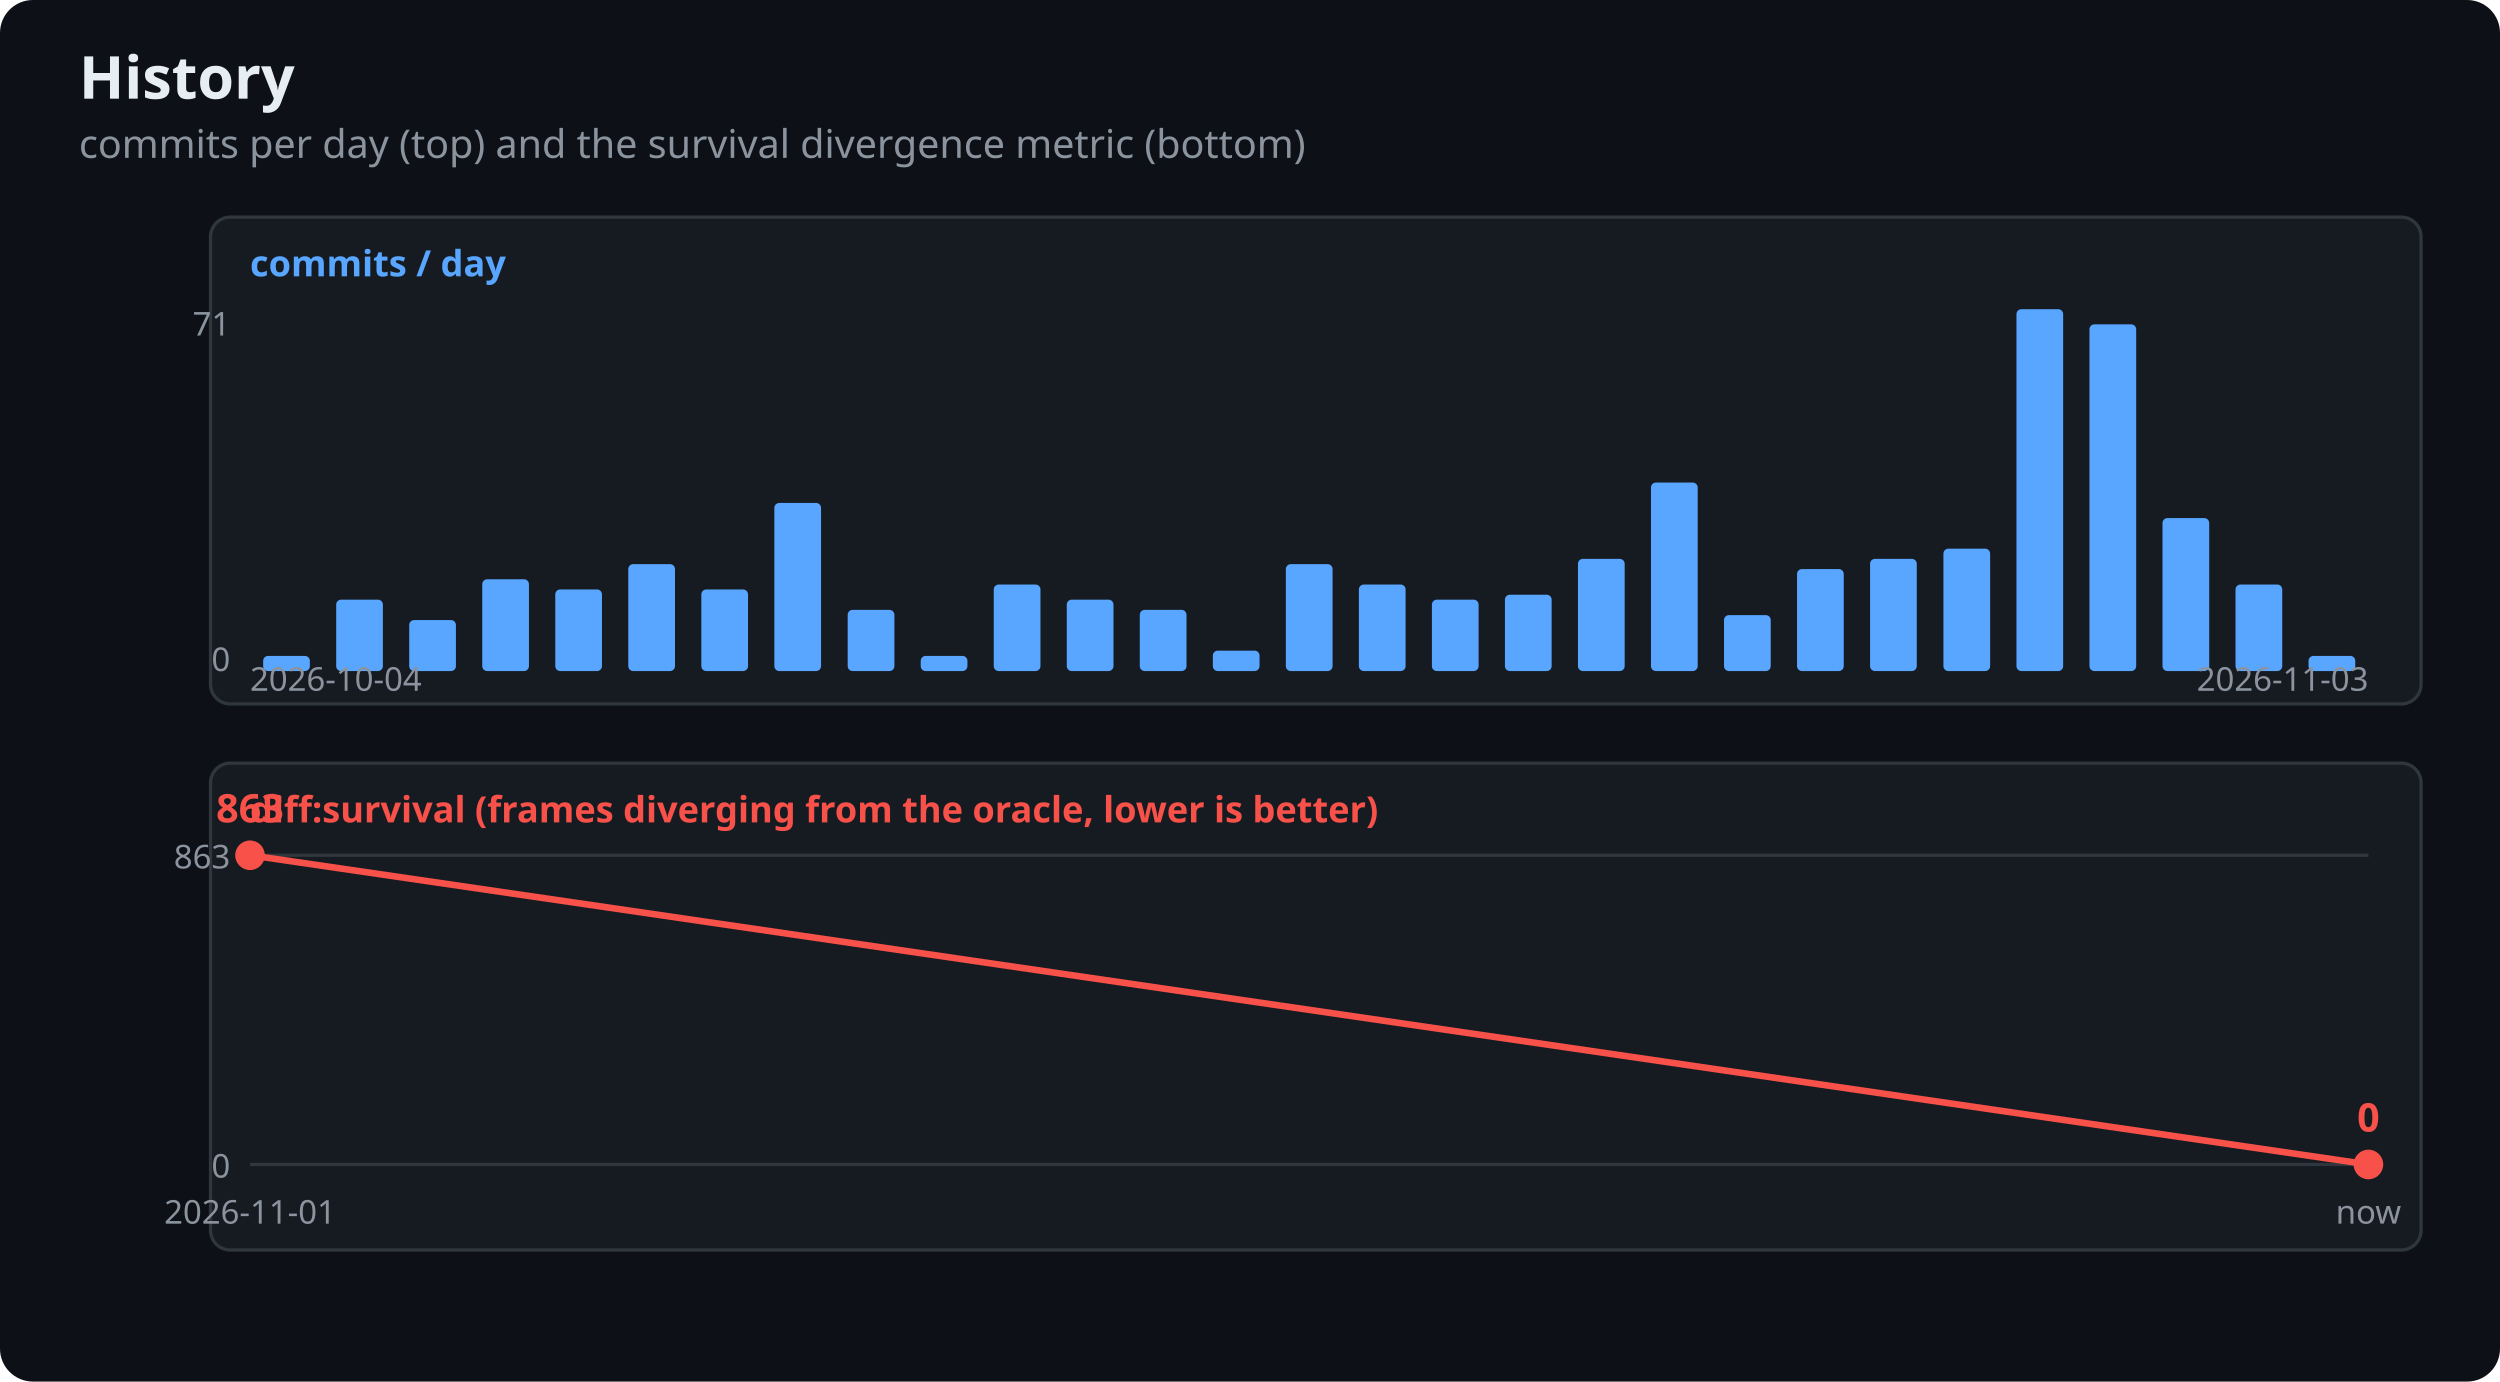
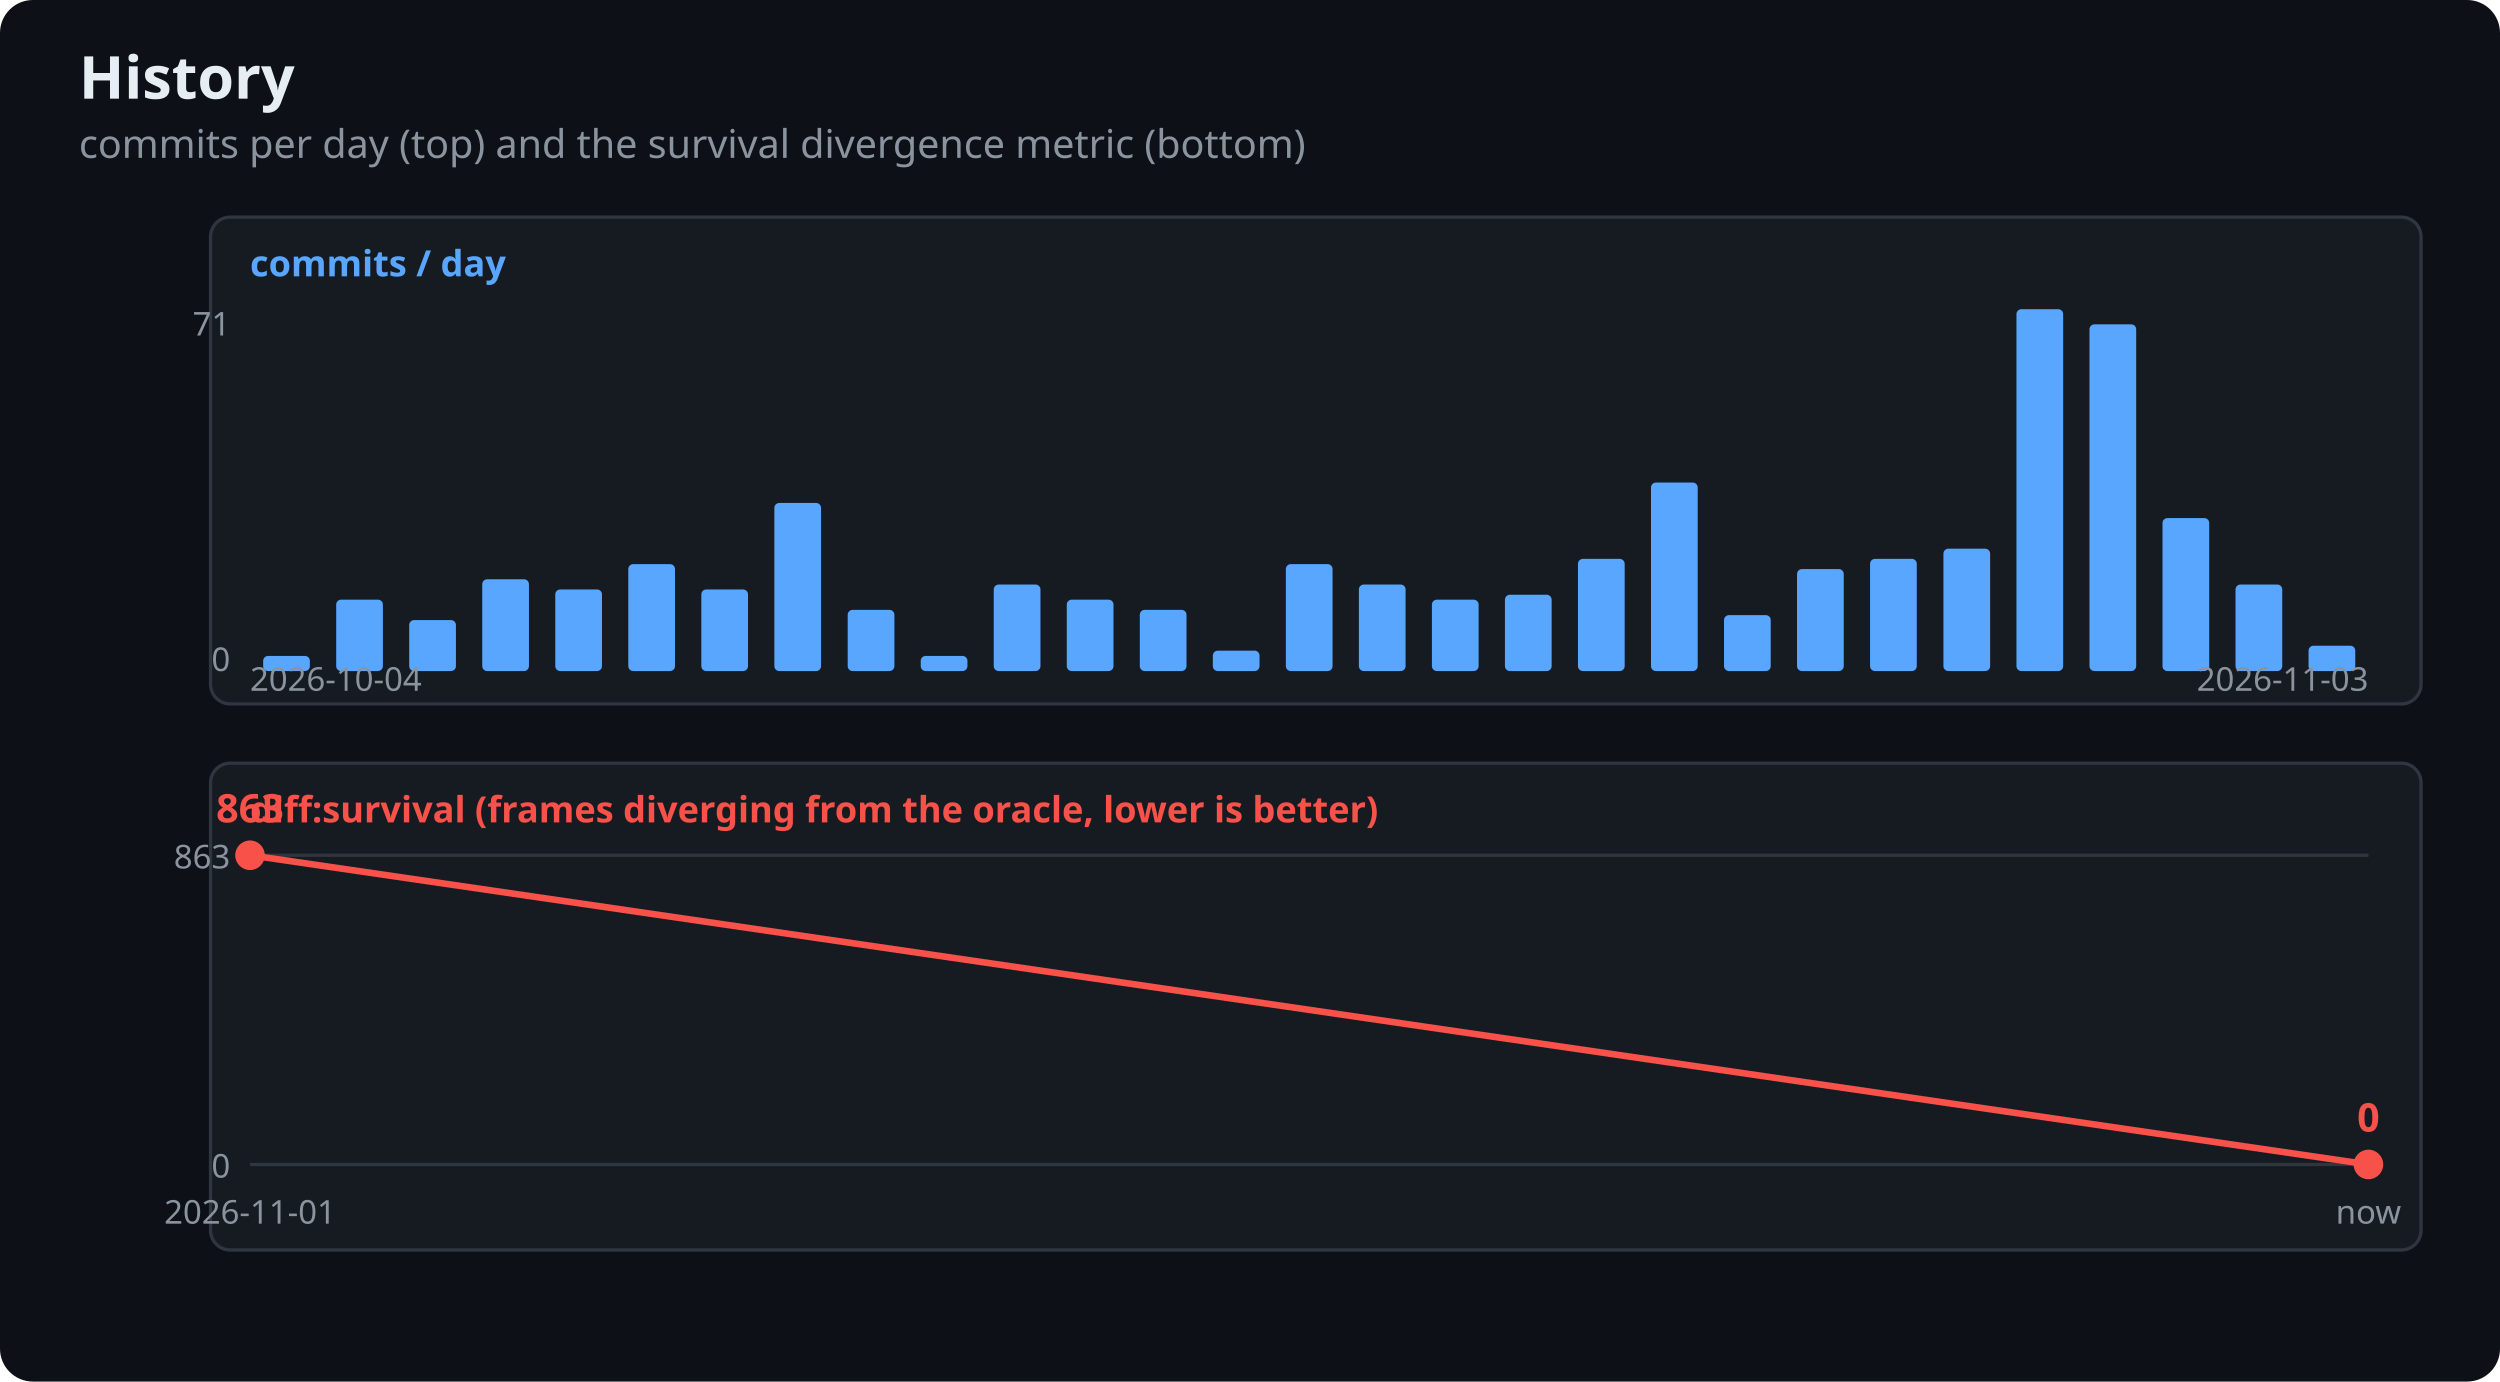
<svg xmlns="http://www.w3.org/2000/svg" width="760" height="420" viewBox="0 0 760 420" font-family="Segoe UI,Ubuntu,sans-serif">
  <rect width="760" height="420" rx="10" fill="#0d1117" />
  <text x="24" y="30" fill="#e6edf3" font-size="18" font-weight="600">History</text>
  <text x="24" y="48" fill="#8b949e" font-size="12">commits per day (top) and the survival divergence metric (bottom)</text>
  <rect x="64" y="66" width="672" height="148" fill="#161b22" stroke="#30363d" rx="6" />
  <text x="76" y="84" fill="#58a6ff" font-size="11" font-weight="600">commits / day</text>
  <rect x="80.0" y="199.4" width="14.2" height="4.6" fill="#58a6ff" rx="1.5" />
  <rect x="102.2" y="182.3" width="14.2" height="21.7" fill="#58a6ff" rx="1.5" />
  <rect x="124.4" y="188.5" width="14.2" height="15.5" fill="#58a6ff" rx="1.5" />
  <rect x="146.6" y="176.1" width="14.2" height="27.9" fill="#58a6ff" rx="1.5" />
  <rect x="168.8" y="179.2" width="14.2" height="24.8" fill="#58a6ff" rx="1.5" />
  <rect x="191.0" y="171.5" width="14.2" height="32.5" fill="#58a6ff" rx="1.5" />
  <rect x="213.2" y="179.2" width="14.2" height="24.8" fill="#58a6ff" rx="1.5" />
  <rect x="235.4" y="152.9" width="14.2" height="51.1" fill="#58a6ff" rx="1.5" />
  <rect x="257.7" y="185.4" width="14.2" height="18.6" fill="#58a6ff" rx="1.5" />
  <rect x="279.9" y="199.4" width="14.2" height="4.6" fill="#58a6ff" rx="1.5" />
  <rect x="302.1" y="177.7" width="14.2" height="26.3" fill="#58a6ff" rx="1.5" />
  <rect x="324.3" y="182.3" width="14.2" height="21.7" fill="#58a6ff" rx="1.5" />
  <rect x="346.5" y="185.4" width="14.2" height="18.6" fill="#58a6ff" rx="1.5" />
  <rect x="368.7" y="197.8" width="14.2" height="6.2" fill="#58a6ff" rx="1.5" />
  <rect x="390.9" y="171.5" width="14.2" height="32.5" fill="#58a6ff" rx="1.5" />
  <rect x="413.1" y="177.7" width="14.2" height="26.3" fill="#58a6ff" rx="1.5" />
  <rect x="435.3" y="182.3" width="14.2" height="21.7" fill="#58a6ff" rx="1.5" />
  <rect x="457.5" y="180.8" width="14.2" height="23.2" fill="#58a6ff" rx="1.5" />
  <rect x="479.7" y="169.9" width="14.2" height="34.1" fill="#58a6ff" rx="1.5" />
  <rect x="501.9" y="146.7" width="14.2" height="57.3" fill="#58a6ff" rx="1.5" />
  <rect x="524.1" y="187.0" width="14.2" height="17.0" fill="#58a6ff" rx="1.5" />
  <rect x="546.3" y="173.0" width="14.2" height="31.0" fill="#58a6ff" rx="1.5" />
  <rect x="568.5" y="169.9" width="14.2" height="34.1" fill="#58a6ff" rx="1.5" />
  <rect x="590.8" y="166.8" width="14.2" height="37.2" fill="#58a6ff" rx="1.5" />
  <rect x="613.0" y="94.0" width="14.2" height="110.0" fill="#58a6ff" rx="1.5" />
  <rect x="635.2" y="98.6" width="14.2" height="105.4" fill="#58a6ff" rx="1.5" />
  <rect x="657.4" y="157.5" width="14.2" height="46.5" fill="#58a6ff" rx="1.5" />
  <rect x="679.6" y="177.7" width="14.2" height="26.3" fill="#58a6ff" rx="1.5" />
-   <rect x="701.8" y="199.4" width="14.2" height="4.6" fill="#58a6ff" rx="1.5" />
+   <rect x="701.8" y="196.3" width="14.2" height="7.7" fill="#58a6ff" rx="1.5" />
  <text x="70" y="102" fill="#8b949e" font-size="10" text-anchor="end">71</text>
  <text x="70" y="204" fill="#8b949e" font-size="10" text-anchor="end">0</text>
  <text x="76" y="210" fill="#8b949e" font-size="10">2026-10-04</text>
  <text x="720" y="210" fill="#8b949e" font-size="10" text-anchor="end">2026-11-03</text>
  <rect x="64" y="232" width="672" height="148" fill="#161b22" stroke="#30363d" rx="6" />
  <text x="76" y="250" fill="#f85149" font-size="11" font-weight="600">diff:survival (frames diverging from the oracle, lower is better)</text>
  <line x1="76" y1="354.0" x2="720" y2="354.0" stroke="#30363d" stroke-width="1" />
  <text x="70" y="358.0" fill="#8b949e" font-size="10" text-anchor="end">0</text>
  <line x1="76" y1="260.0" x2="720" y2="260.0" stroke="#30363d" stroke-width="1" />
  <text x="70" y="264.0" fill="#8b949e" font-size="10" text-anchor="end">863</text>
  <circle cx="76.0" cy="260.0" r="4.5" fill="#f85149" />
  <text x="76.0" y="250.0" fill="#f85149" font-size="12" font-weight="600" text-anchor="middle">863</text>
  <text x="76.0" y="372" fill="#8b949e" font-size="10" text-anchor="middle">2026-11-01</text>
  <circle cx="720.0" cy="354.0" r="4.5" fill="#f85149" />
  <text x="720.0" y="344.0" fill="#f85149" font-size="12" font-weight="600" text-anchor="middle">0</text>
  <text x="720.0" y="372" fill="#8b949e" font-size="10" text-anchor="middle">now</text>
  <polyline points="76.0,260.0 720.0,354.0" fill="none" stroke="#f85149" stroke-width="2" />
</svg>
